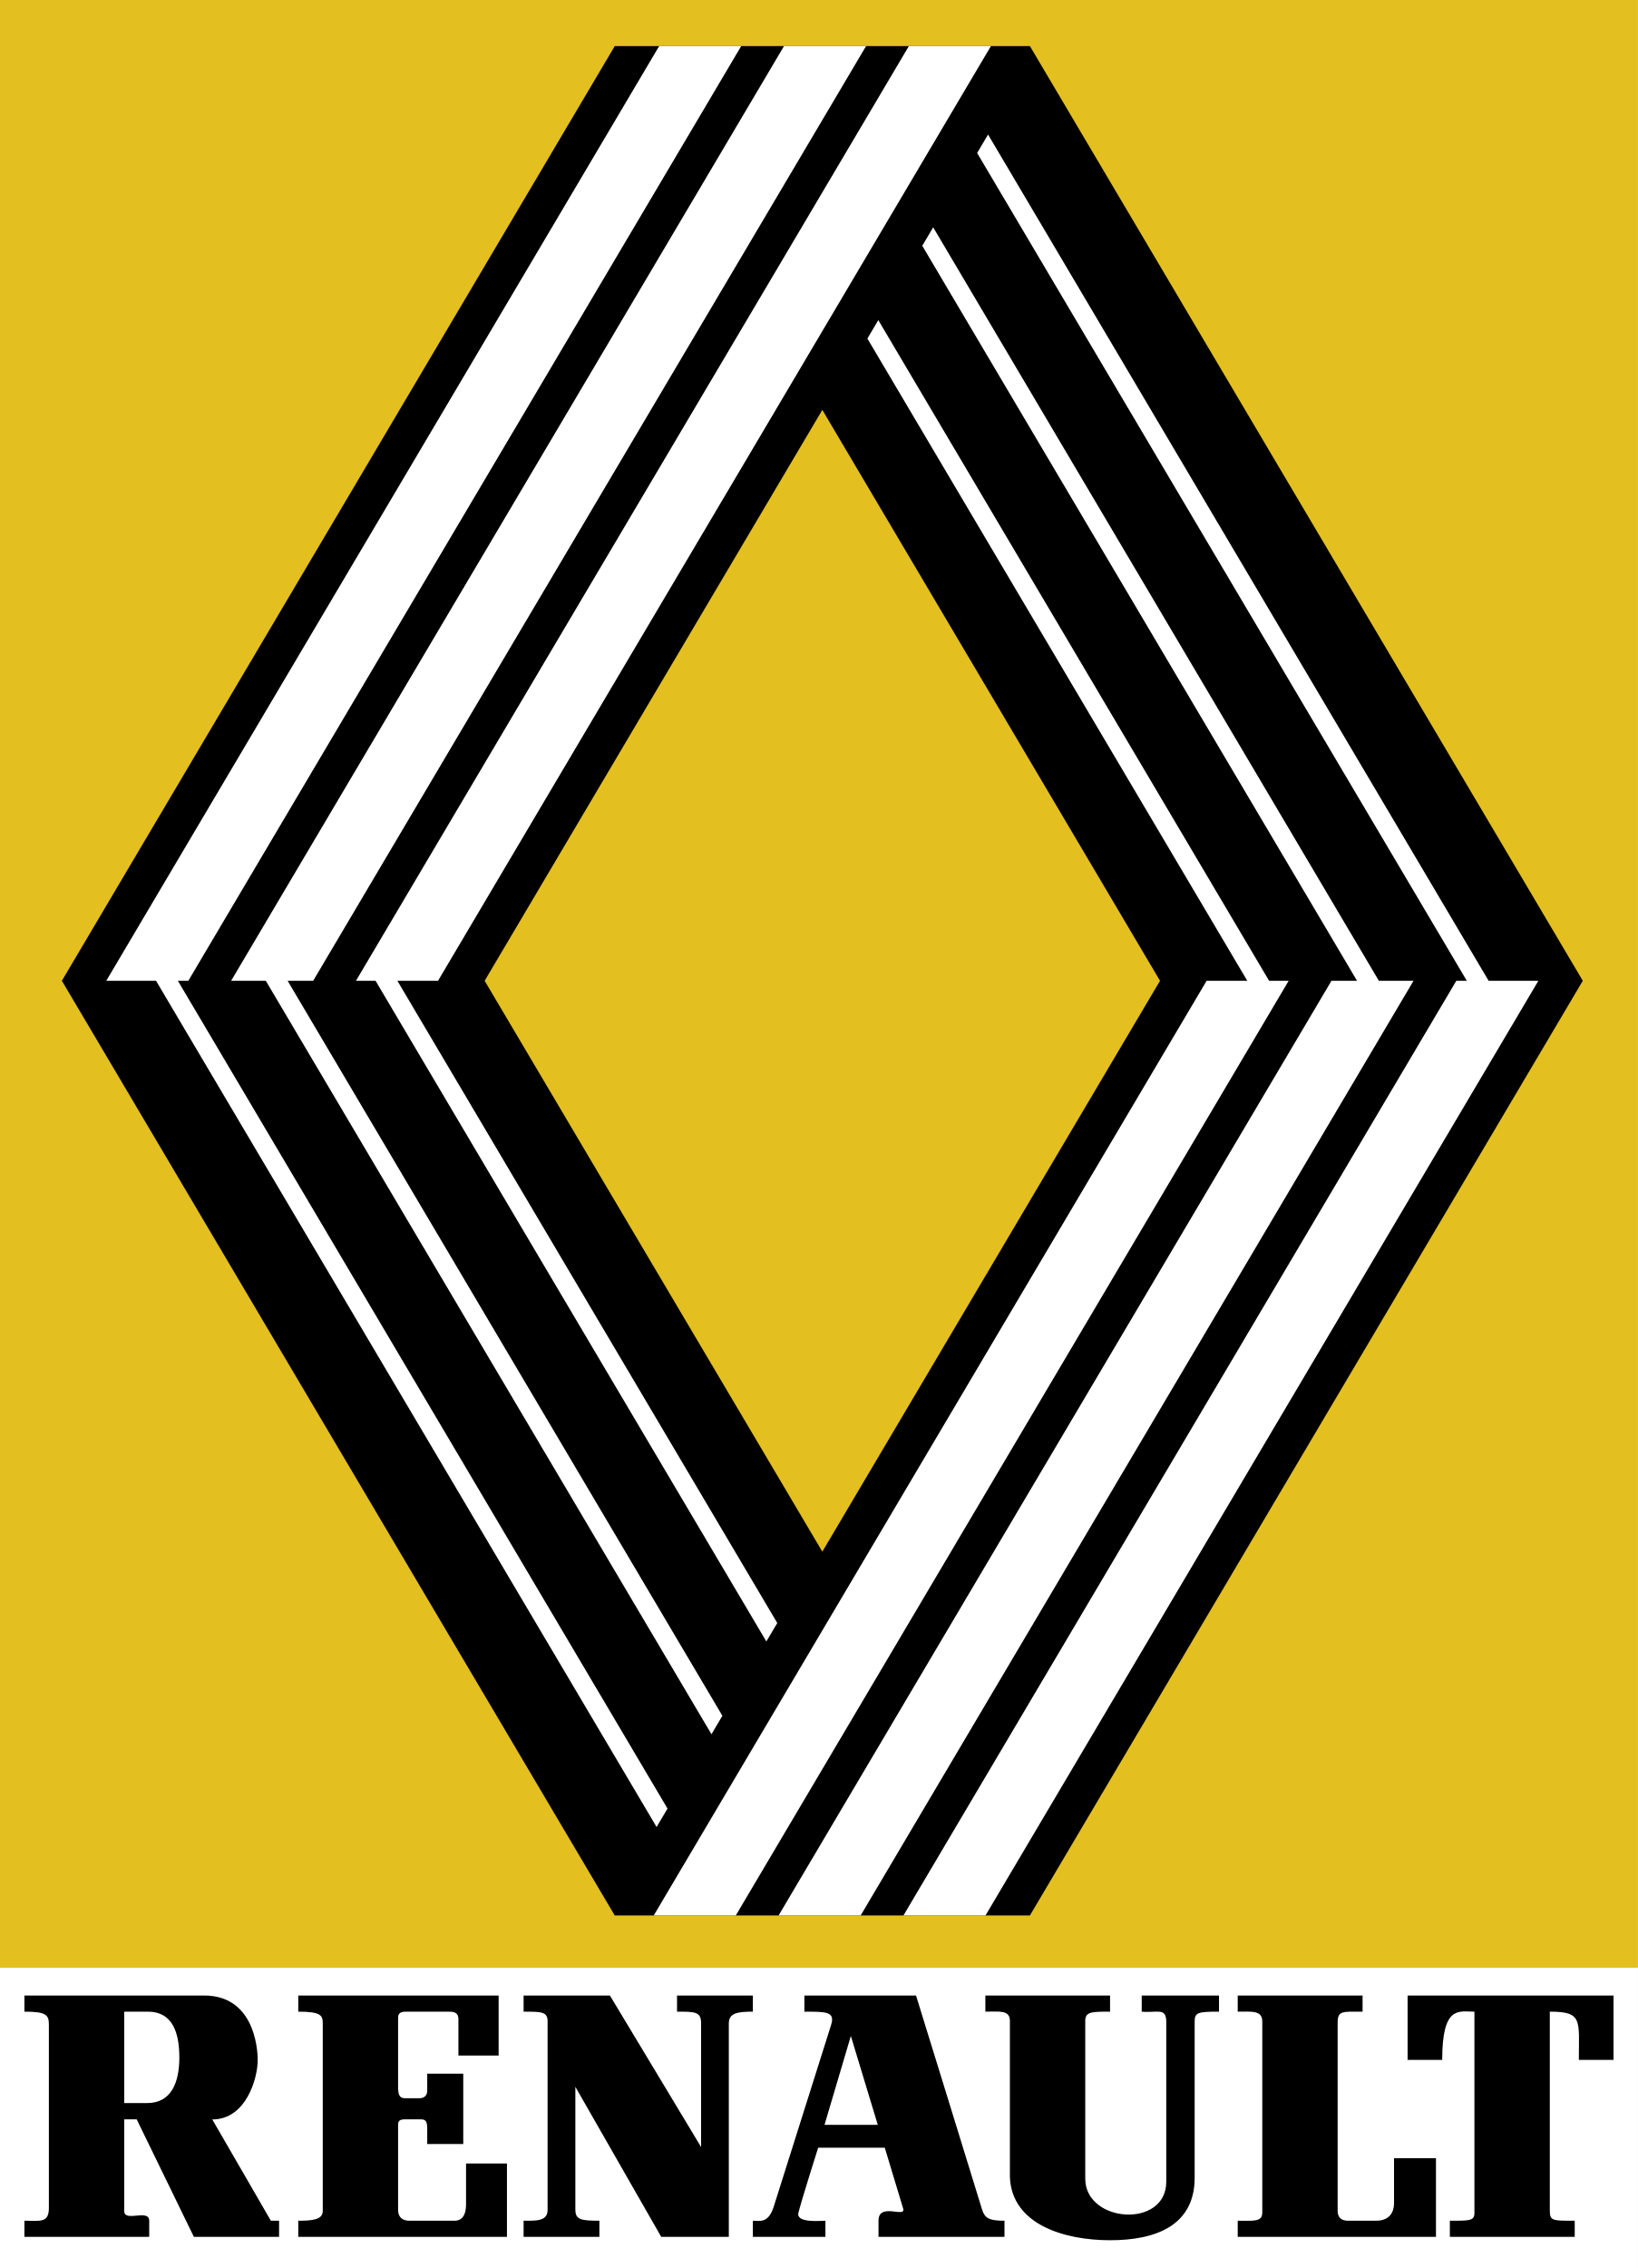
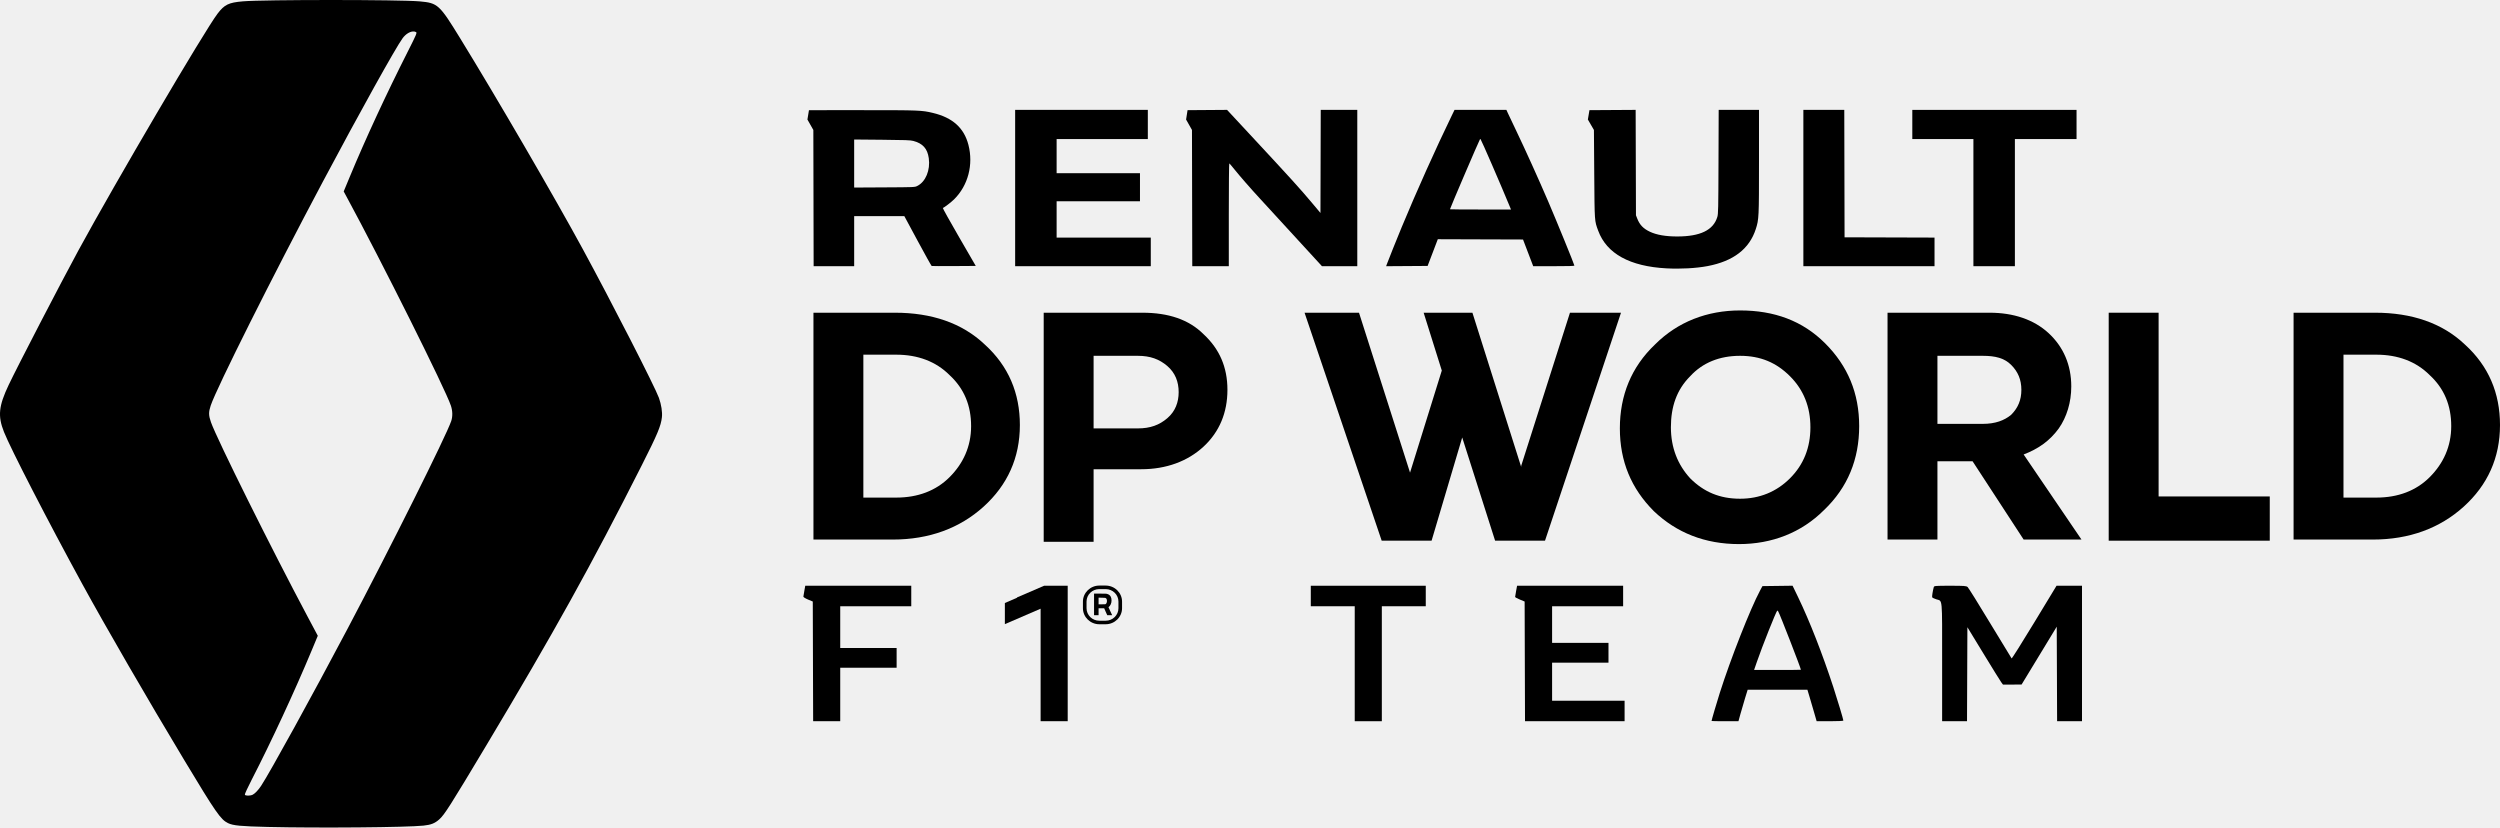
- <svg xmlns="http://www.w3.org/2000/svg" width="1000mm" height="1384.328mm" viewBox="0 0 1000 1384.328" version="1.1" id="svg8">
-   <defs id="defs2">
-     <linearGradient gradientUnits="userSpaceOnUse" y2="480.221" x2="486.72" y1="531.171" x1="435.77" id="1" gradientTransform="matrix(0.4374044,0,0,0.4374044,-86.55757,-13.65954)">
-       <stop id="stop36" style="stop-color:#6a7b84" offset="0" />
-       <stop id="stop38" style="stop-color:#6a7b84" offset="1" />
-     </linearGradient>
-   </defs>
-   <g id="layer1" transform="translate(-112.8224,-96.79452)">
-     <rect y="1297.859" x="112.822" height="183.264" width="1000" id="rect499" style="opacity:1;fill:#ffffff;fill-opacity:1;stroke:none;stroke-width:75.213;stroke-dashoffset:32.806;paint-order:stroke fill markers" />
-     <path d="M 112.822,96.795 H 1112.822 V 1297.859 H 112.822 Z" style="opacity:1;fill:#e3bf20;fill-opacity:1;stroke-width:210.186;stroke-dashoffset:32.806;paint-order:stroke fill markers" id="rect110" />
-     <path id="path4" d="m 294.921,1462.112 v -9.842 c 8.676,0 14.956,-0.63 14.956,-5.972 0,0 0,-109.442 0,-114.394 0,-4.921 -0.993,-7.246 -14.956,-7.246 v -9.854 h 122.323 v 36.627 h -24.551 c 0,0 0,-17.604 0,-22.194 0,-4.579 -3.6,-4.579 -6.15,-4.579 0,0 -21.373,0 -26.015,0 -4.658,0 -4.658,2.325 -4.658,4.39 0,0 0,36.757 0,41.682 0,4.925 1.046,6.778 4.232,6.778 h 8.68 c 3.795,0 4.873,-2.463 4.873,-4.52 v -10.472 h 21.997 v 42.929 H 373.655 c 0,0 0,-5.137 0,-9.642 0,-4.536 -1.269,-5.429 -4.026,-5.429 0,0 -5.505,0 -9.324,0 -3.807,0 -4.435,1.097 -4.435,3.564 v 51.552 c 0,5.96 4.232,6.778 6.969,6.778 0,0 22.229,0 27.523,0 5.291,0 6.989,-4.528 6.989,-9.854 v -25.07 h 24.981 v 44.766 z" style="fill:#000000;stroke:none;stroke-width:3.993" />
-     <path id="path6" d="m 432.491,1462.112 v -9.842 c 7.622,0 14.647,0.401 14.647,-6.585 0,0 0,-109.371 0,-115.205 0,-5.822 -3.843,-5.822 -14.647,-5.822 v -9.854 h 52.691 l 55.679,92.487 c 0,0 0,-68.527 0,-75.588 0,-7.045 -3.754,-7.045 -14.696,-7.045 v -9.854 h 46.302 v 9.854 c -9.62,0 -14.684,0.885 -14.684,7.246 v 130.208 h -41.266 l -52.427,-91.582 c 0,0 0,68.601 0,74.738 0,6.184 2.761,7.002 14.676,7.002 v 9.842 z" style="fill:#000000;stroke:none;stroke-width:3.993" />
-     <path id="path8" d="m 648.736,1393.747 -16.452,-54.251 -16.074,54.251 z m 4.265,13.953 h -40.67 c 0,0 -10.585,33.402 -12.073,39.794 -1.468,6.353 13.577,4.776 16.5,4.776 v 9.842 h -44.291 v -9.842 c 4.147,0 9.227,1.837 12.62,-8.222 0,0 32.595,-103.226 35.149,-111.306 2.509,-8.084 -2.769,-8.084 -16.314,-8.084 v -9.854 h 68.153 c 0,0 38.51,124.508 40.212,130.279 1.703,5.731 4.476,7.187 13.796,7.187 v 9.842 h -76.914 v -9.842 c 0,-11.51 16.881,-1.361 15.061,-7.403 z" style="fill:#000000;stroke:none;stroke-width:3.993" />
-     <path id="path10" d="m 775.397,1330.28 c 0,-5.621 4.009,-5.621 15.146,-5.621 v -9.854 h -76.135 v 9.854 c 8.493,0 14.984,-1.153 14.984,5.621 v 95.3 c 1.111,29.149 33.495,38.598 61.152,38.598 27.762,0 51.649,-8.847 51.649,-38.185 0,0 0,-89.757 0,-95.304 0,-5.539 1.954,-6.03 14.862,-6.03 v -9.854 h -47.185 v 9.854 c 9.495,0.885 14.984,-2.809 14.984,6.243 0,0 0,68.755 0,97.534 0,28.776 -49.455,25.263 -49.455,-1.841 z" style="fill:#000000;stroke:none;stroke-width:3.993" />
-     <path id="path12" d="m 883.478,1330.688 c 0,-6.99 -6.507,-6.03 -14.996,-6.03 v -9.854 h 76.225 v 9.854 c -12.085,0 -15.227,-0.736 -15.227,6.64 0,0 0,108.647 0,114.807 0,6.164 4.885,6.164 6.957,6.164 h 16.532 c 10.747,0 10.942,-8.851 10.942,-10.68 v -27.521 h 25.606 v 48.043 H 868.482 v -9.842 c 10.188,0 14.996,0.814 14.996,-5.13 z" style="fill:#000000;stroke:none;stroke-width:3.993" />
-     <path id="path14" d="m 997.994,1462.112 v -9.842 c 11.433,0 15,0.195 15,-4.528 v -123.084 c -9.507,0 -19.666,-4.036 -19.666,29.432 h -21.126 v -39.287 h 125.717 v 39.287 h -21.178 c 0,-24.216 2.574,-29.432 -17.729,-29.432 v 120.02 c 0,7.592 0.178,7.592 15.215,7.592 v 9.842 z" style="fill:#000000;stroke:none;stroke-width:3.993" />
-     <path id="path16" d="m 188.684,1380.455 h 13.954 c 14.891,0 19.678,-12.805 19.678,-27.788 0,-14.999 -4.03,-28.008 -19.151,-28.008 h -14.493 z m 0,9.921 -0.013,56.029 c 0,6.998 15.247,-1.629 15.247,5.865 v 9.842 h -76.192 v -9.846 c 9.632,0 14.935,1.554 14.935,-7.82 0,0 0,-105.85 0,-111.814 0,-5.956 -1.512,-7.974 -14.935,-7.974 v -9.854 c 0,0 76.281,0 109.732,0 33.426,0 32.692,38.771 32.692,39.515 0,10.861 -6.989,36.132 -27.726,36.132 l 35.769,61.819 h 5.011 v 9.842 h -52.01 l -34.922,-71.737 z" style="fill:#000000;stroke:none;stroke-width:3.993" />
-     <path transform="matrix(0.2645833,0,0,0.2645833,112.8224,96.79452)" d="M 1418.527,106.348 142.777,2262.586 h -0.002 L 1418.525,4418.824 h 957.977 l 1275.75,-2156.238 v 0 L 2376.504,106.348 Z m 478.988,839.248 779.203,1316.99 -779.205,1316.99 -779.203,-1316.99 z" style="opacity:1;fill:#000000;stroke:none;stroke-width:1.002px;stroke-linecap:butt;stroke-linejoin:miter;stroke-opacity:1" id="path168" />
-     <path transform="matrix(0.2645833,0,0,0.2645833,112.8224,96.79452)" d="M 2097.178,106.348 821.428,2262.586 h 45.168 l 901.762,1524.135 25.184,-42.562 -876.58,-1481.572 h 93.805 l 1275.75,-2156.238 z" style="opacity:1;fill:#ffffff;stroke:none;stroke-width:1px;stroke-linecap:butt;stroke-linejoin:miter;stroke-opacity:1" id="path265" />
-     <path transform="matrix(0.2645833,0,0,0.2645833,112.8224,96.79452)" d="M 1809.074,106.348 533.324,2262.586 h 79.998 L 1641.721,4000.758 1666.904,3958.195 663.688,2262.586 h 58.975 L 1998.412,106.348 Z" style="opacity:1;fill:#ffffff;stroke:none;stroke-width:1px;stroke-linecap:butt;stroke-linejoin:miter;stroke-opacity:1" id="path265-2" />
-     <path transform="matrix(0.2645833,0,0,0.2645833,112.8224,96.79452)" d="M 1520.971,106.348 245.221,2262.586 h 114.83 l 1155.035,1952.209 25.184,-42.562 L 410.416,2262.586 h 24.143 L 1710.309,106.348 Z" style="opacity:1;fill:#ffffff;stroke:none;stroke-width:1px;stroke-linecap:butt;stroke-linejoin:miter;stroke-opacity:1" id="path265-2-7" />
-     <path transform="matrix(0.2645833,0,0,0.2645833,112.8224,96.79452)" d="m 2026.672,738.451 -25.184,42.562 876.58,1481.572 h -93.805 l -1275.75,2156.238 h 189.338 l 1275.75,-2156.238 h -45.168 z" style="opacity:1;fill:#ffffff;stroke:none;stroke-width:1px;stroke-linecap:butt;stroke-linejoin:miter;stroke-opacity:1" id="path265-4" />
-     <path transform="matrix(0.2645833,0,0,0.2645833,112.8224,96.79452)" d="m 2153.309,524.414 -25.184,42.562 1003.217,1695.609 h -58.975 l -1275.75,2156.238 h 189.338 l 1275.75,-2156.238 h -79.998 z" style="opacity:1;fill:#ffffff;stroke:none;stroke-width:1px;stroke-linecap:butt;stroke-linejoin:miter;stroke-opacity:1" id="path265-2-2" />
-     <path transform="matrix(0.2645833,0,0,0.2645833,112.8224,96.79452)" d="m 2279.943,310.377 -25.184,42.562 1129.853,1909.646 h -24.143 l -1275.75,2156.238 h 189.338 l 1275.75,-2156.238 h -114.83 z" style="opacity:1;fill:#ffffff;stroke:none;stroke-width:1px;stroke-linecap:butt;stroke-linejoin:miter;stroke-opacity:1" id="path265-2-7-9" />
+ <svg xmlns="http://www.w3.org/2000/svg" viewBox="0 0 1075.597 356.038" height="356.038" width="1075.597" version="1.1" id="svg2">
+   <defs id="defs6" />
+   <path d="m 177.679,13.541 c 0.482,-0.028 0.931,0.056 1.318,0.264 0.49,0.262 0.155,1.056 -3.523,8.326 -9.329,18.437 -18.217,37.621 -24.986,53.934 l -2.615,6.301 1.139,2.1 c 15.307,28.273 42.537,82.801 44.979,90.066 0.748,2.227 0.804,4.634 0.15,6.598 -2.053,6.171 -26.025,54.2 -44.74,89.637 -14.887,28.189 -33.374,61.772 -37.074,67.35 -1.185,1.787 -2.571,3.253 -3.568,3.775 -1.057,0.553 -3.207,0.56 -3.418,0.01 -0.088,-0.228 1.259,-3.165 2.992,-6.525 8.252,-16 18.498,-38.079 25.723,-55.428 l 2.672,-6.416 -4.332,-8.133 c -15.602,-29.291 -39.114,-76.587 -41.625,-83.732 -1.039,-2.955 -1.062,-4.371 -0.115,-7.191 2.557,-7.618 26.465,-55.339 48.248,-96.309 15.892,-29.89 31.318,-57.636 34.318,-61.723 1.274,-1.735 3.014,-2.819 4.459,-2.902 z M 142.716,6.0814939e-5 C 125.92,-0.004 109.066,0.189 104.466,0.58 98.378,1.097 96.577,1.974 93.61,5.865 88.001,13.221 49.602,78.553 33.749,107.715 c -7.563,13.912 -26.304,50.063 -30.016,57.9 -4.328,9.138 -4.746,13.357 -2.014,20.25 2.838,7.16 18.957,38.458 33.684,65.4 10.042,18.372 28.106,49.569 43.861,75.75 13.626,22.642 15.673,25.589 18.836,27.125 2.181,1.059 5.425,1.37 17.166,1.646 21.958,0.516 59.758,0.192 66.945,-0.574 3.237,-0.345 4.856,-0.981 6.729,-2.641 2.295,-2.034 4.542,-5.565 20.283,-31.857 29.14,-48.672 45.069,-77.371 66.85,-120.449 6.817,-13.482 8.278,-16.965 8.705,-20.742 0.25,-2.212 -0.25,-5.463 -1.287,-8.357 -1.671,-4.664 -20.286,-41.037 -32.703,-63.9 C 238.734,85.072 213.727,42.081 197.855,16.264 189.049,1.94 188.334,1.289 180.616,0.596 c -4.368,-0.393 -21.105,-0.592 -37.9,-0.596 z" style="opacity:1;fill:#000000" id="path93" />
+   <path style="opacity:1;fill:#000000;stroke-width:0.792" d="m 527.93,47.274 -8.499,0.062 -8.499,0.062 -0.316,2.013 -0.316,2.012 1.267,2.248 1.267,2.246 0.064,29.307 0.062,29.307 h 7.86 7.86 V 92.368 c 0,-12.351 0.092,-22.125 0.206,-22.081 0.113,0.043 1.058,1.147 2.102,2.453 2.396,2.997 7.219,8.521 11.054,12.663 2.545,2.749 22.696,24.713 25.676,27.989 l 1.035,1.138 h 7.603 7.603 V 80.905 47.278 h -7.862 -7.862 l -0.061,22.175 -0.06,22.173 -3.358,-3.999 c -5.487,-6.536 -9.031,-10.446 -26.975,-29.755 z" id="path106" />
+   <path style="opacity:1;fill:#000000;stroke-width:0.797" d="m 703.72,47.274 -9.94,0.062 -9.941,0.062 -0.338,2.013 -0.338,2.012 1.302,2.248 1.303,2.248 0.138,18.945 c 0.152,20.823 0.098,20.052 1.703,24.407 3.632,9.856 13.598,15.345 29.388,16.187 6.091,0.325 12.7,-0.037 17.605,-0.964 11.171,-2.111 18.063,-7.4 20.815,-15.973 1.332,-4.148 1.371,-4.954 1.371,-29.072 v -22.17 h -8.673 -8.673 l -0.076,22.318 c -0.07,20.547 -0.11,22.432 -0.504,23.74 -1.709,5.675 -7.32,8.402 -17.284,8.402 -4.937,0 -8.817,-0.67 -11.695,-2.02 -2.87,-1.346 -4.425,-2.967 -5.501,-5.736 l -0.528,-1.357 -0.068,-22.676 z" id="path104" />
+   <path d="m 436.754,47.279 v 33.625 33.625 h 29.783 28.576 v -12.312 h -19.652 -20.861 v -7.814 -7.814 h 18.568 17.295 v -6.039 -6.039 h -17.295 -18.568 v -7.34 -7.342 h 20.258 18.98 v -6.273 -6.275 h -27.904 z" style="opacity:1;fill:#000000;stroke-width:0.797" id="path102" />
+   <path id="path100" style="opacity:1;fill:#000000;stroke-width:0.797" d="m 625.794,47.279 -1.123,2.309 c -6.756,13.887 -15.404,33.162 -21.648,48.247 -2.014,4.865 -5.691,14.04 -6.337,15.81 l -0.325,0.89 8.929,-0.062 8.93,-0.062 2.189,-5.744 2.189,-5.744 18.332,0.062 18.333,0.06 2.19,5.738 2.192,5.738 8.863,0.005 c 6.059,0.003 8.863,-0.074 8.863,-0.245 0,-0.421 -7.708,-19.303 -11.208,-27.455 -4.138,-9.638 -9.772,-22.102 -13.755,-30.429 -1.682,-3.516 -3.337,-7.006 -3.677,-7.754 l -0.619,-1.363 h -11.16 z m 11.08,12.541 c 0.041,0.007 0.085,0.031 0.124,0.069 0.34,0.334 8.886,20.033 12.48,28.77 l 0.609,1.48 h -13.127 c -7.219,0 -13.125,-0.045 -13.125,-0.1 0,-0.382 12.608,-29.804 12.937,-30.19 0.023,-0.027 0.061,-0.036 0.102,-0.029 z" />
+   <path style="opacity:1;fill:#000000;stroke-width:0.797" d="m 775.879,47.279 v 33.626 33.625 h 28.215 28.215 v -6.156 -6.156 l -19.352,-0.06 -19.354,-0.06 -0.061,-27.409 -0.061,-27.41 h -8.8 z" id="path98" />
+   <path style="opacity:1;fill:#000000;stroke-width:0.797" d="m 822.751,47.279 v 6.276 6.274 h 13.143 13.143 v 27.35 27.35 h 8.922 8.922 V 87.179 59.829 h 13.264 13.264 v -6.274 -6.276 h -35.329 z" id="path96" />
+   <path id="path89" style="opacity:1;fill:#000000;stroke-width:0.788" d="m 348.045,47.398 -0.33,2.013 -0.33,2.012 1.273,2.248 1.274,2.248 0.063,29.305 0.061,29.307 h 8.721 8.721 V 103.756 92.981 h 10.788 10.788 l 5.755,10.679 c 3.166,5.873 5.872,10.722 6.013,10.776 0.141,0.054 4.465,0.071 9.611,0.037 l 9.356,-0.062 -7.199,-12.424 c -3.96,-6.833 -7.09,-12.46 -6.957,-12.504 0.629,-0.21 3.603,-2.494 4.831,-3.709 6.023,-5.96 8.379,-14.916 6.169,-23.458 -1.886,-7.288 -6.807,-11.713 -15.272,-13.73 -4.827,-1.15 -5.809,-1.189 -30.346,-1.189 z m 19.452,12.624 11.966,0.108 c 10.06,0.091 12.202,0.17 13.447,0.495 4.107,1.072 6.107,3.294 6.688,7.431 0.724,5.156 -1.356,10.174 -4.957,11.955 -1.088,0.538 -1.108,0.539 -14.118,0.609 l -13.026,0.071 V 70.356 Z" />
+   <path id="path65" style="opacity:1;fill:#000000;stroke-width:1.05" d="m 771.239,251.999 -6.484,0.086 -6.484,0.084 -1.015,1.891 c -4.169,7.762 -12.736,29.538 -17.355,44.109 -1.349,4.256 -3.526,11.679 -3.526,12.026 0,0.057 2.605,0.103 5.788,0.103 h 5.786 l 0.841,-3.071 c 0.462,-1.69 1.355,-4.739 1.984,-6.775 l 1.143,-3.702 h 12.847 12.847 l 0.786,2.601 c 0.432,1.43 1.326,4.477 1.988,6.773 l 1.204,4.174 h 5.75 c 3.163,2e-5 5.75,-0.12 5.75,-0.267 0,-0.5 -2.55,-9.008 -4.312,-14.383 -4.765,-14.537 -10.188,-28.388 -15.144,-38.682 z m -6.535,10.713 c 0.095,0.017 0.233,0.145 0.353,0.336 0.672,1.07 9.756,24.445 9.756,25.105 v 0.002 c 0,0.049 -4.531,0.088 -10.069,0.088 H 754.674 l 1.225,-3.544 c 2.276,-6.59 8.131,-21.327 8.728,-21.966 0.019,-0.02 0.046,-0.026 0.078,-0.021 z" />
+   <path style="opacity:1;fill:#000000;stroke-width:1.05" d="m 346.451,252.01 -0.379,2.127 c -0.208,1.17 -0.401,2.312 -0.429,2.537 -0.029,0.229 0.853,0.79 1.996,1.27 l 2.049,0.859 0.08,25.747 0.08,25.747 h 5.827 5.827 v -11.499 -11.501 h 12.129 12.131 v -4.252 -4.254 h -12.131 -12.129 v -8.978 -8.98 h 15.279 15.281 v -4.41 -4.412 h -22.807 z" id="path63" />
+   <path style="opacity:1;fill:#000000;stroke-width:1.05" d="m 563.954,252.01 v 4.412 4.41 h 9.452 9.452 v 24.733 24.731 h 5.827 5.83 v -24.731 -24.733 h 9.452 9.452 v -4.41 -4.412 h -24.733 z" id="path53" />
+   <path style="opacity:1;fill:#000000;stroke-width:1.05" d="m 652.706,252.01 -0.422,2.285 c -0.232,1.256 -0.423,2.399 -0.423,2.541 0,0.142 0.923,0.644 2.049,1.114 l 2.047,0.853 0.08,25.747 0.082,25.747 h 21.421 21.423 v -4.41 -4.412 h -15.595 -15.595 v -8.19 -8.192 h 12.131 12.129 v -4.252 -4.254 h -12.129 -12.131 v -7.877 -7.877 h 15.281 15.279 v -4.41 -4.412 h -22.813 z" id="path51" />
+   <path style="opacity:1;fill:#000000;stroke-width:1.05" d="m 839.031,252.01 c -6.278,0 -6.89,0.048 -7.034,0.552 -0.44,1.545 -0.852,4.201 -0.691,4.461 0.101,0.163 0.893,0.531 1.76,0.818 2.752,0.914 2.513,-1.648 2.513,26.959 v 25.496 h 5.354 5.354 l 0.082,-20.221 0.08,-20.223 6.9,11.321 c 3.795,6.227 7.239,11.783 7.655,12.346 l 0.757,1.024 4.002,-0.012 4,-0.014 7.563,-12.445 7.561,-12.447 0.082,20.336 0.08,20.336 h 5.354 5.354 v -29.143 -29.143 h -5.477 -5.479 l -9.552,15.751 c -5.254,8.663 -9.653,15.646 -9.774,15.517 -0.121,-0.129 -4.285,-6.968 -9.251,-15.199 -4.966,-8.231 -9.319,-15.214 -9.674,-15.517 -0.571,-0.489 -1.425,-0.552 -7.518,-0.552 z" id="path49" />
+   <path id="path53-8" style="opacity:1;fill:#000000;stroke-width:1.05" d="m 449.217,252.011 -11.677,5.042 v 0.129 l -5.208,2.25 v 9.101 l 15.378,-6.642 v 23.675 24.731 h 5.827 5.83 v -58.287 z" />
+   <path id="path89-1" style="opacity:1;fill:#000000;stroke-width:0.098" d="m 470.703,255.396 v 9.296 h 0.975 0.973 v -1.493 -1.491 h 1.205 1.205 l 0.644,1.479 c 0.354,0.813 0.655,1.484 0.671,1.491 0.016,0.007 0.499,0.011 1.074,0.006 l 1.045,-0.008 -0.805,-1.721 c -0.442,-0.946 -0.791,-1.725 -0.776,-1.731 0.07,-0.029 0.403,-0.345 0.54,-0.513 0.673,-0.825 0.935,-2.066 0.689,-3.249 -0.211,-1.009 -0.76,-1.622 -1.706,-1.901 -0.539,-0.159 -0.648,-0.164 -3.389,-0.164 z m 1.948,1.748 1.337,0.014 c 1.124,0.013 1.364,0.025 1.503,0.07 0.459,0.148 0.682,0.455 0.747,1.028 0.081,0.714 -0.151,1.409 -0.553,1.655 -0.122,0.075 -0.123,0.076 -1.576,0.086 l -1.457,0.008 v -1.432 z" />
+   <path id="path1051" style="color:#000000;font-style:normal;font-variant:normal;font-weight:normal;font-stretch:normal;font-size:medium;line-height:normal;font-family:sans-serif;font-variant-ligatures:normal;font-variant-position:normal;font-variant-caps:normal;font-variant-numeric:normal;font-variant-alternates:normal;font-variant-east-asian:normal;font-feature-settings:normal;font-variation-settings:normal;text-indent:0;text-align:start;text-decoration:none;text-decoration-line:none;text-decoration-style:solid;text-decoration-color:#000000;letter-spacing:normal;word-spacing:normal;text-transform:none;writing-mode:lr-tb;direction:ltr;text-orientation:mixed;dominant-baseline:auto;baseline-shift:baseline;text-anchor:start;white-space:normal;shape-padding:0;shape-margin:0;inline-size:0;clip-rule:nonzero;display:inline;overflow:visible;visibility:visible;opacity:1;isolation:auto;mix-blend-mode:normal;color-interpolation:sRGB;color-interpolation-filters:linearRGB;solid-color:#000000;solid-opacity:1;vector-effect:none;fill:#000000;fill-opacity:1;fill-rule:nonzero;stroke:none;stroke-width:3.078;stroke-linecap:round;stroke-linejoin:miter;stroke-miterlimit:4;stroke-dasharray:none;stroke-dashoffset:32.806;stroke-opacity:1;paint-order:stroke fill markers;color-rendering:auto;image-rendering:auto;shape-rendering:auto;text-rendering:auto;enable-background:accumulate;stop-color:#000000" d="m 472.962,251.934 c -3.877,0 -7.046,3.107 -7.046,6.906 v 2.832 c 0,3.799 3.169,6.906 7.046,6.906 h 2.743 c 3.877,0 7.048,-3.107 7.048,-6.906 v -2.832 c 0,-3.799 -3.171,-6.906 -7.048,-6.906 z m 0,1.523 h 2.743 c 3.043,0 5.494,2.401 5.494,5.383 v 2.832 c 0,2.982 -2.45,5.383 -5.494,5.383 h -2.743 c -3.043,0 -5.491,-2.401 -5.491,-5.383 v -2.832 c 0,-2.982 2.448,-5.383 5.491,-5.383 z" />
+   <g style="opacity:1;fill:#000000" transform="matrix(4.879745,0,0,4.879745,349.9789,52.56265)" id="XMLID_146_">
+     <g style="fill:#000000" id="XMLID_147_">
+       <g style="fill:#000000" id="XMLID_148_">
+         <path style="fill:#000000" d="m 7.2,16.8 c 3.2,0 5.9,0.9 7.9,2.8 2.1,1.9 3.1,4.3 3.1,7.1 0,2.9 -1.1,5.3 -3.2,7.2 -2.1,1.9 -4.8,2.9 -8,2.9 H 0 v -20 z M 4.4,33.1 h 2.9 c 1.9,0 3.5,-0.6 4.7,-1.8 1.2,-1.2 1.9,-2.7 1.9,-4.5 C 13.9,25 13.3,23.5 12,22.3 10.8,21.1 9.2,20.5 7.3,20.5 H 4.4 Z" class="st0" id="XMLID_164_" />
+         <path style="fill:#000000" d="M 20.3,16.8 H 29 c 2.3,0 4.1,0.6 5.4,1.9 1.4,1.3 2.1,2.9 2.1,4.9 0,2 -0.7,3.7 -2.1,5 -1.4,1.3 -3.3,2 -5.5,2 H 24.7 V 37 h -4.4 z m 4.4,3.7 V 27 h 3.9 c 1.1,0 1.9,-0.3 2.6,-0.9 0.7,-0.6 1,-1.4 1,-2.3 0,-0.9 -0.3,-1.7 -1,-2.3 -0.7,-0.6 -1.5,-0.9 -2.6,-0.9 h -3.9 z" class="st0" id="XMLID_161_" />
+         <path style="fill:#000000" d="m 89.2,19.5 c 2,2 3,4.4 3,7.3 0,2.9 -1,5.4 -3.1,7.4 -2,2 -4.6,3 -7.5,3 -3,0 -5.5,-1 -7.5,-2.9 -2,-2 -3,-4.4 -3,-7.3 0,-2.9 1,-5.4 3.1,-7.4 2,-2 4.6,-3 7.5,-3 3,0 5.5,0.9 7.5,2.9 z m -3.1,11.9 c 1.2,-1.2 1.8,-2.7 1.8,-4.5 0,-1.8 -0.6,-3.3 -1.8,-4.5 -1.2,-1.2 -2.6,-1.8 -4.4,-1.8 -1.8,0 -3.3,0.6 -4.4,1.8 -1.2,1.2 -1.7,2.7 -1.7,4.5 0,1.8 0.6,3.3 1.7,4.5 1.2,1.2 2.6,1.8 4.4,1.8 1.7,0 3.2,-0.6 4.4,-1.8 z" class="st0" id="XMLID_158_" />
+         <path style="fill:#000000" d="m 94.7,16.8 h 9 c 2.1,0 3.9,0.6 5.2,1.8 1.3,1.2 2,2.8 2,4.7 0,1.4 -0.4,2.7 -1.1,3.7 -0.8,1.1 -1.8,1.8 -3.1,2.3 l 5.1,7.5 h -5.1 l -4.5,-6.9 h -3.1 v 6.9 h -4.4 z m 4.4,3.7 v 6.1 h 4 c 1.1,0 1.9,-0.3 2.5,-0.8 0.6,-0.6 0.9,-1.3 0.9,-2.2 0,-0.9 -0.3,-1.6 -0.9,-2.2 -0.6,-0.6 -1.4,-0.8 -2.5,-0.8 h -4 z" class="st0" id="XMLID_155_" />
+         <path style="fill:#000000" d="M 114.2,36.9 V 16.8 h 4.4 V 33 h 9.8 v 3.9 z" class="st0" id="XMLID_153_" />
+         <path style="fill:#000000" d="m 137.7,16.8 c 3.2,0 5.9,0.9 7.9,2.8 2.1,1.9 3.1,4.3 3.1,7.1 0,2.9 -1.1,5.3 -3.2,7.2 -2.1,1.9 -4.8,2.9 -8,2.9 h -7 v -20 z m -2.8,16.3 h 2.9 c 1.9,0 3.5,-0.6 4.7,-1.8 1.2,-1.2 1.9,-2.7 1.9,-4.5 0,-1.8 -0.6,-3.3 -1.9,-4.5 -1.2,-1.2 -2.8,-1.8 -4.7,-1.8 h -2.9 z" class="st0" id="XMLID_150_" />
+         <polygon style="fill:#000000" points="60.1,36.9 60.7,36.9 64.5,36.9 64.5,36.9 71.2,16.8 66.7,16.8 62.4,30.3 62.4,30.4 58.1,16.8 53.8,16.8 55.4,21.9 52.6,30.9 48.1,16.8 43.3,16.8 50.1,36.9 54.5,36.9 57.2,27.8 " class="st0" id="XMLID_149_" />
+       </g>
+     </g>
  </g>
</svg>
